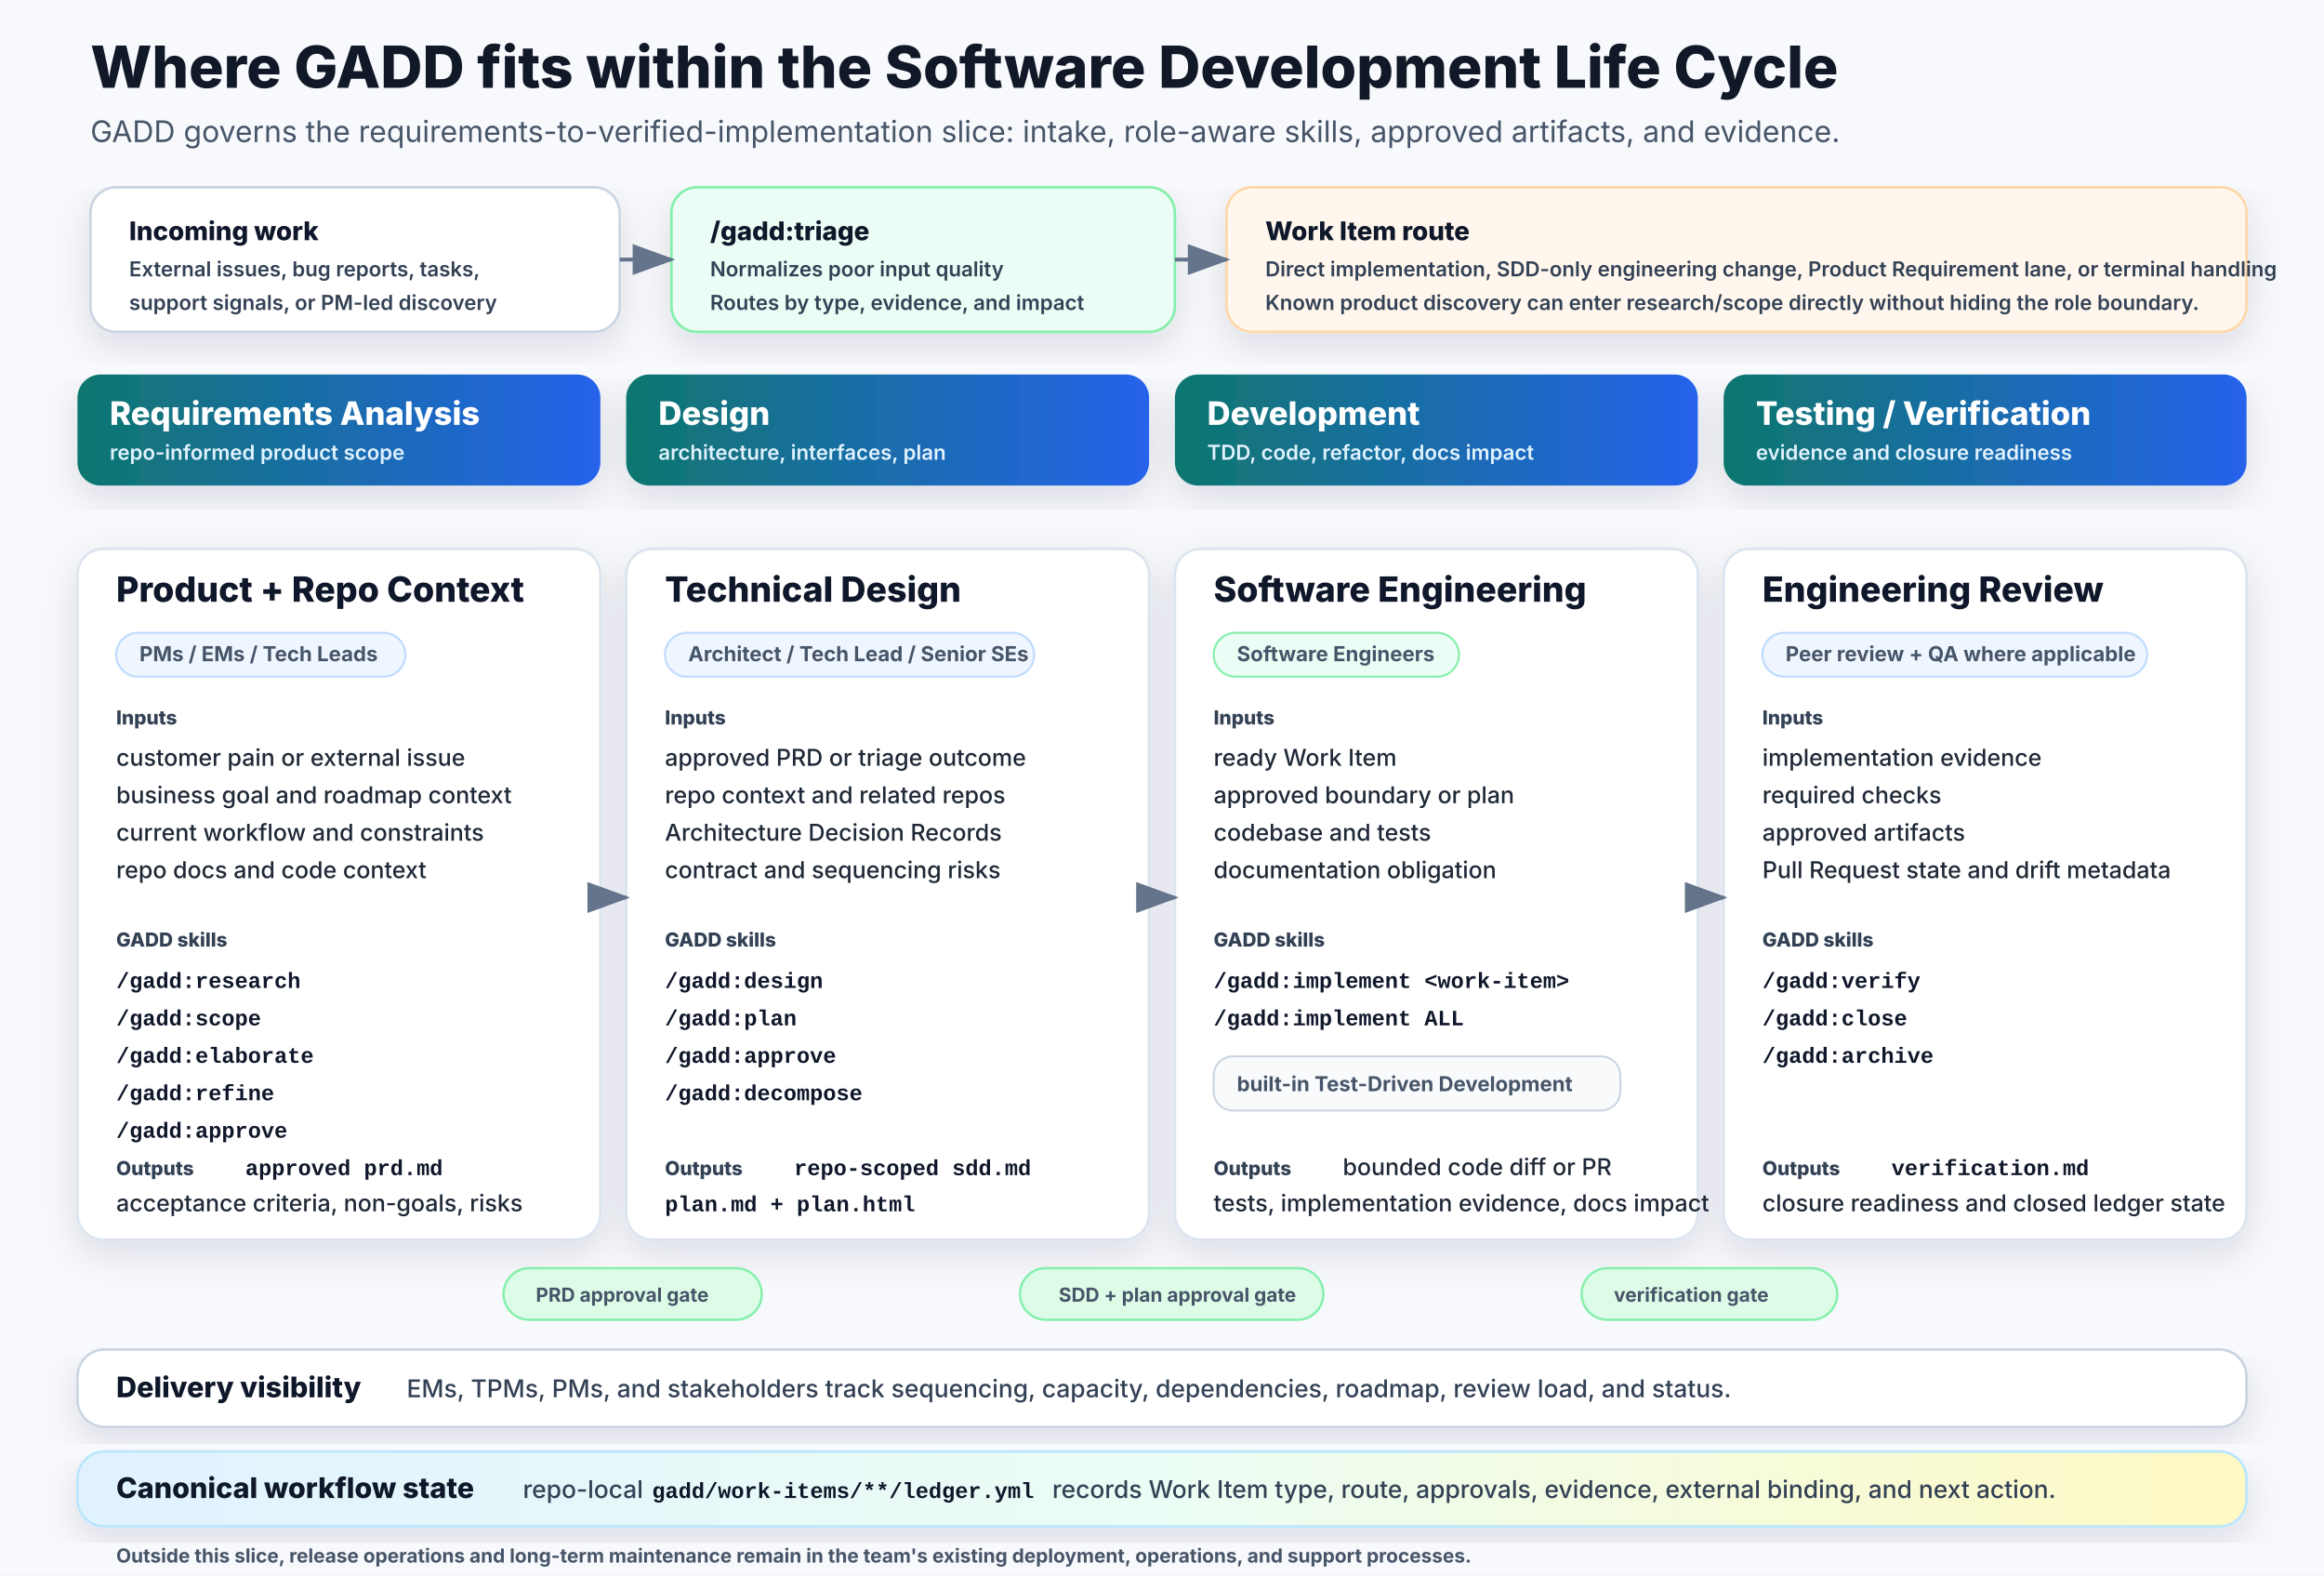
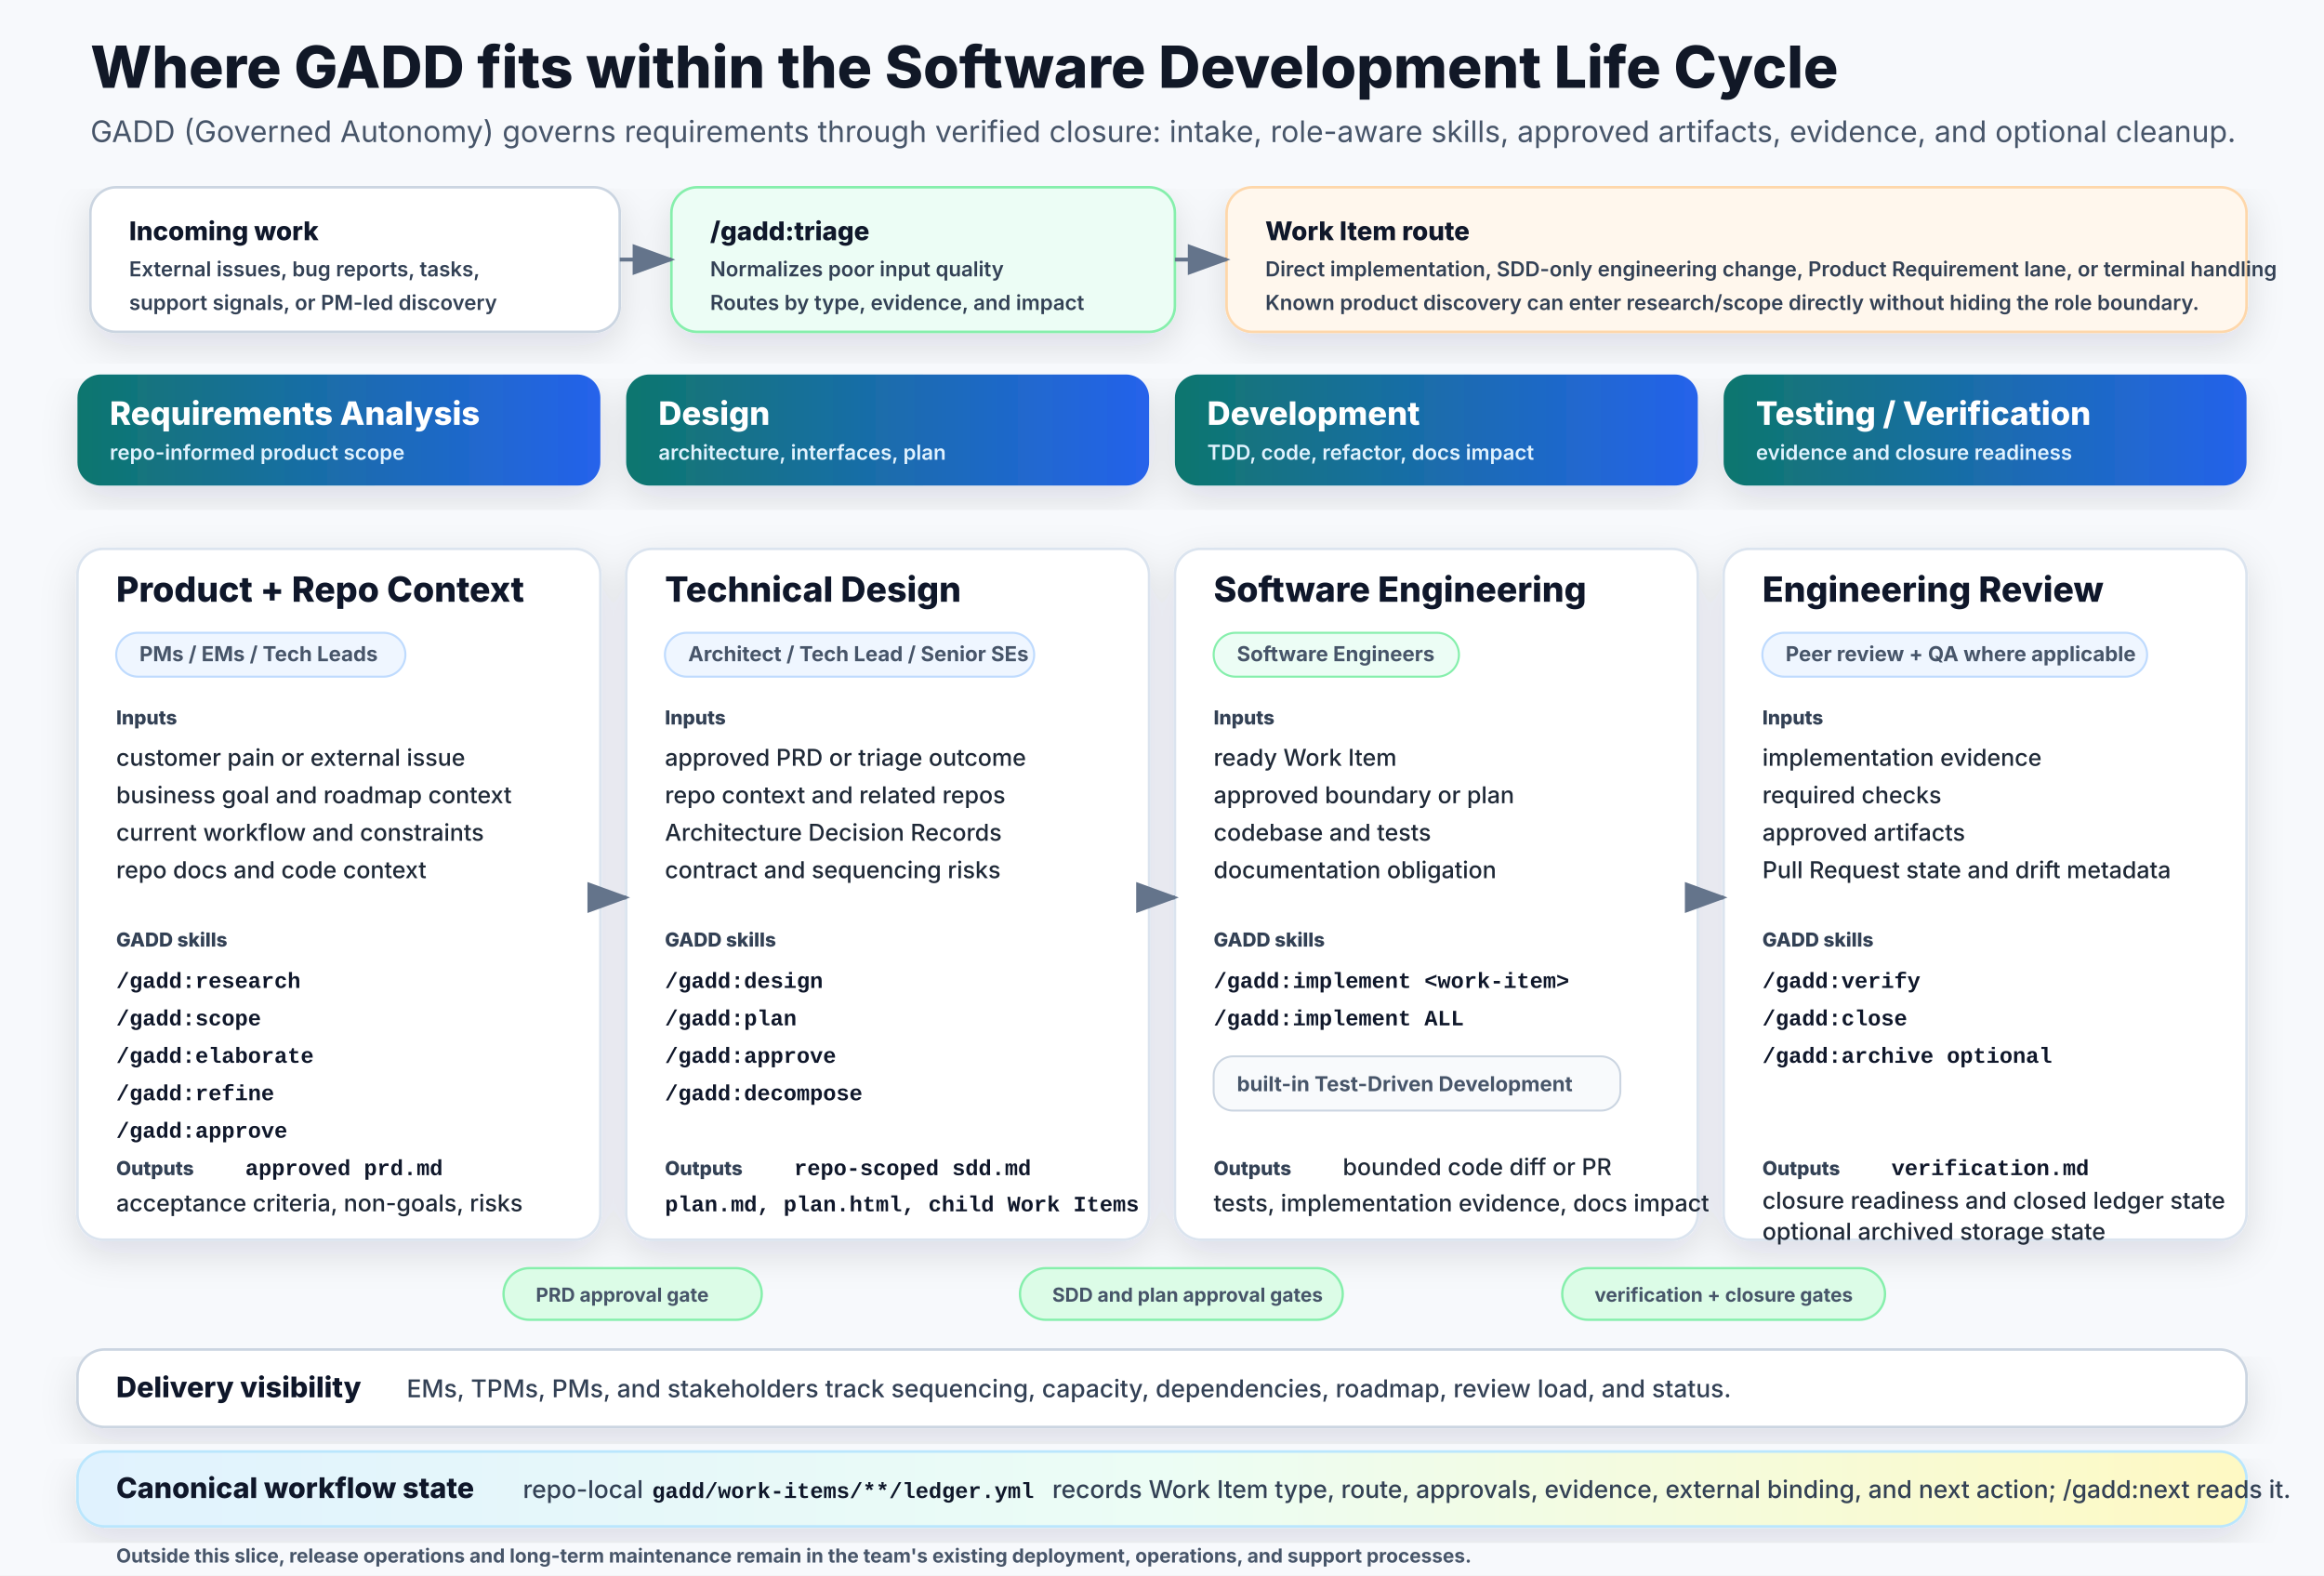
<svg xmlns="http://www.w3.org/2000/svg" width="1800" height="1220" viewBox="0 0 1800 1220" role="img" aria-labelledby="title desc">
  <defs>
    <style>
      .bg { fill: #f7f9fc; }
      .title { font: 800 45px Inter, ui-sans-serif, system-ui, -apple-system, BlinkMacSystemFont, "Segoe UI", sans-serif; fill: #111827; }
      .subtitle { font: 400 23px Inter, ui-sans-serif, system-ui, -apple-system, BlinkMacSystemFont, "Segoe UI", sans-serif; fill: #475569; }
      .stage-title { font: 800 25px Inter, ui-sans-serif, system-ui, -apple-system, BlinkMacSystemFont, "Segoe UI", sans-serif; fill: #ffffff; }
      .stage-subtitle { font: 600 16px Inter, ui-sans-serif, system-ui, -apple-system, BlinkMacSystemFont, "Segoe UI", sans-serif; fill: #e0f2fe; }
      .card-title { font: 800 27px Inter, ui-sans-serif, system-ui, -apple-system, BlinkMacSystemFont, "Segoe UI", sans-serif; fill: #0f172a; }
      .role-pill { font: 700 16px Inter, ui-sans-serif, system-ui, -apple-system, BlinkMacSystemFont, "Segoe UI", sans-serif; fill: #475569; }
      .section { font: 800 15px Inter, ui-sans-serif, system-ui, -apple-system, BlinkMacSystemFont, "Segoe UI", sans-serif; fill: #334155; }
      .body { font: 500 18px Inter, ui-sans-serif, system-ui, -apple-system, BlinkMacSystemFont, "Segoe UI", sans-serif; fill: #1f2937; }
      .small { font: 700 15px Inter, ui-sans-serif, system-ui, -apple-system, BlinkMacSystemFont, "Segoe UI", sans-serif; fill: #475569; }
      .mono { font: 700 17px "SFMono-Regular", Consolas, "Liberation Mono", Menlo, monospace; fill: #0f172a; }
      .mini-title { font: 800 20px Inter, ui-sans-serif, system-ui, -apple-system, BlinkMacSystemFont, "Segoe UI", sans-serif; fill: #0f172a; }
      .mini-body { font: 600 16px Inter, ui-sans-serif, system-ui, -apple-system, BlinkMacSystemFont, "Segoe UI", sans-serif; fill: #334155; }
      .bar-title { font: 800 22px Inter, ui-sans-serif, system-ui, -apple-system, BlinkMacSystemFont, "Segoe UI", sans-serif; fill: #0f172a; }
      .bar-body { font: 500 19px Inter, ui-sans-serif, system-ui, -apple-system, BlinkMacSystemFont, "Segoe UI", sans-serif; fill: #334155; }
      .card { fill: #ffffff; stroke: #dbe4ef; stroke-width: 2; }
      .pill-blue { fill: #eff6ff; stroke: #bfdbfe; stroke-width: 1.6; }
      .pill-green { fill: #ecfdf5; stroke: #86efac; stroke-width: 1.6; }
      .mini { fill: #ffffff; stroke: #cbd5e1; stroke-width: 2; }
      .triage-mini { fill: #ecfdf5; stroke: #86efac; stroke-width: 2; }
      .route-mini { fill: #fff7ed; stroke: #fed7aa; stroke-width: 2; }
      .gate { fill: #dcfce7; stroke: #86efac; stroke-width: 1.8; }
      .arrow { fill: none; stroke: #64748b; stroke-width: 3; marker-end: url(#arrowhead); }
      .soft-arrow { fill: none; stroke: #94a3b8; stroke-width: 2.2; marker-end: url(#arrowhead-soft); }
    </style>
    <marker id="arrowhead" markerWidth="11" markerHeight="8" refX="10" refY="4" orient="auto">
      <path d="M0,0 L11,4 L0,8 Z" fill="#64748b" />
    </marker>
    <marker id="arrowhead-soft" markerWidth="11" markerHeight="8" refX="10" refY="4" orient="auto">
      <path d="M0,0 L11,4 L0,8 Z" fill="#94a3b8" />
    </marker>
    <linearGradient id="stageGrad" x1="0" y1="0" x2="1" y2="0">
      <stop offset="0%" stop-color="#0f766e" />
      <stop offset="100%" stop-color="#2563eb" />
    </linearGradient>
    <linearGradient id="ledgerGrad" x1="0" y1="0" x2="1" y2="0">
      <stop offset="0%" stop-color="#e0f2fe" />
      <stop offset="50%" stop-color="#ecfdf5" />
      <stop offset="100%" stop-color="#fef9c3" />
    </linearGradient>
    <filter id="shadow" x="-8%" y="-8%" width="116%" height="130%">
      <feDropShadow dx="0" dy="10" stdDeviation="14" flood-color="#0f172a" flood-opacity="0.12" />
    </filter>
  </defs>
  <rect class="bg" width="1800" height="1220" />
  <text x="70" y="68" class="title">Where GADD fits within the Software Development Life Cycle</text>
-   <text x="70" y="110" class="subtitle">GADD governs the requirements-to-verified-implementation slice: intake, role-aware skills, approved artifacts, and evidence.</text>
+   <text x="70" y="110" class="subtitle">GADD (Governed Autonomy) governs requirements through verified closure: intake, role-aware skills, approved artifacts, evidence, and optional cleanup.</text>
  <g filter="url(#shadow)">
    <rect x="70" y="145" width="410" height="112" rx="20" class="mini" />
    <rect x="520" y="145" width="390" height="112" rx="20" class="triage-mini" />
    <rect x="950" y="145" width="790" height="112" rx="20" class="route-mini" />
  </g>
  <text x="100" y="186" class="mini-title">Incoming work</text>
  <text x="100" y="214" class="mini-body">External issues, bug reports, tasks,</text>
  <text x="100" y="240" class="mini-body">support signals, or PM-led discovery</text>
  <text x="550" y="186" class="mini-title">/gadd:triage</text>
  <text x="550" y="214" class="mini-body">Normalizes poor input quality</text>
  <text x="550" y="240" class="mini-body">Routes by type, evidence, and impact</text>
  <text x="980" y="186" class="mini-title">Work Item route</text>
  <text x="980" y="214" class="mini-body">Direct implementation, SDD-only engineering change, Product Requirement lane, or terminal handling</text>
  <text x="980" y="240" class="mini-body">Known product discovery can enter research/scope directly without hiding the role boundary.</text>
  <path d="M480 201 H520" class="arrow" />
  <path d="M910 201 H950" class="arrow" />
  <g filter="url(#shadow)">
    <rect x="60" y="290" width="405" height="86" rx="18" fill="url(#stageGrad)" />
    <rect x="485" y="290" width="405" height="86" rx="18" fill="url(#stageGrad)" />
    <rect x="910" y="290" width="405" height="86" rx="18" fill="url(#stageGrad)" />
    <rect x="1335" y="290" width="405" height="86" rx="18" fill="url(#stageGrad)" />
  </g>
  <text x="85" y="329" class="stage-title">Requirements Analysis</text>
  <text x="85" y="356" class="stage-subtitle">repo-informed product scope</text>
  <text x="510" y="329" class="stage-title">Design</text>
  <text x="510" y="356" class="stage-subtitle">architecture, interfaces, plan</text>
  <text x="935" y="329" class="stage-title">Development</text>
  <text x="935" y="356" class="stage-subtitle">TDD, code, refactor, docs impact</text>
  <text x="1360" y="329" class="stage-title">Testing / Verification</text>
  <text x="1360" y="356" class="stage-subtitle">evidence and closure readiness</text>
  <g filter="url(#shadow)">
    <rect x="60" y="425" width="405" height="535" rx="20" class="card" />
    <rect x="485" y="425" width="405" height="535" rx="20" class="card" />
    <rect x="910" y="425" width="405" height="535" rx="20" class="card" />
    <rect x="1335" y="425" width="405" height="535" rx="20" class="card" />
  </g>
  <text x="90" y="466" class="card-title">Product + Repo Context</text>
  <rect x="90" y="490" width="224" height="34" rx="17" class="pill-blue" />
  <text x="108" y="512" class="role-pill">PMs / EMs / Tech Leads</text>
  <text x="90" y="561" class="section">Inputs</text>
  <text x="90" y="593" class="body">customer pain or external issue</text>
  <text x="90" y="622" class="body">business goal and roadmap context</text>
  <text x="90" y="651" class="body">current workflow and constraints</text>
  <text x="90" y="680" class="body">repo docs and code context</text>
  <text x="90" y="733" class="section">GADD skills</text>
  <text x="90" y="765" class="mono">/gadd:research</text>
  <text x="90" y="794" class="mono">/gadd:scope</text>
  <text x="90" y="823" class="mono">/gadd:elaborate</text>
  <text x="90" y="852" class="mono">/gadd:refine</text>
  <text x="90" y="881" class="mono">/gadd:approve</text>
  <text x="90" y="910" class="section">Outputs</text>
  <text x="190" y="910" class="mono">approved prd.md</text>
  <text x="90" y="938" class="body">acceptance criteria, non-goals, risks</text>
  <text x="515" y="466" class="card-title">Technical Design</text>
  <rect x="515" y="490" width="286" height="34" rx="17" class="pill-blue" />
  <text x="533" y="512" class="role-pill">Architect / Tech Lead / Senior SEs</text>
  <text x="515" y="561" class="section">Inputs</text>
  <text x="515" y="593" class="body">approved PRD or triage outcome</text>
  <text x="515" y="622" class="body">repo context and related repos</text>
  <text x="515" y="651" class="body">Architecture Decision Records</text>
  <text x="515" y="680" class="body">contract and sequencing risks</text>
  <text x="515" y="733" class="section">GADD skills</text>
  <text x="515" y="765" class="mono">/gadd:design</text>
  <text x="515" y="794" class="mono">/gadd:plan</text>
  <text x="515" y="823" class="mono">/gadd:approve</text>
  <text x="515" y="852" class="mono">/gadd:decompose</text>
  <text x="515" y="910" class="section">Outputs</text>
  <text x="615" y="910" class="mono">repo-scoped sdd.md</text>
-   <text x="515" y="938" class="mono">plan.md + plan.html</text>
+   <text x="515" y="938" class="mono">plan.md, plan.html, child Work Items</text>
  <text x="940" y="466" class="card-title">Software Engineering</text>
  <rect x="940" y="490" width="190" height="34" rx="17" class="pill-green" />
  <text x="958" y="512" class="role-pill">Software Engineers</text>
  <text x="940" y="561" class="section">Inputs</text>
  <text x="940" y="593" class="body">ready Work Item</text>
  <text x="940" y="622" class="body">approved boundary or plan</text>
  <text x="940" y="651" class="body">codebase and tests</text>
  <text x="940" y="680" class="body">documentation obligation</text>
  <text x="940" y="733" class="section">GADD skills</text>
  <text x="940" y="765" class="mono">/gadd:implement &lt;work-item&gt;</text>
  <text x="940" y="794" class="mono">/gadd:implement ALL</text>
  <rect x="940" y="818" width="315" height="42" rx="15" fill="#f8fafc" stroke="#cbd5e1" stroke-width="1.5" />
  <text x="958" y="845" class="role-pill">built-in Test-Driven Development</text>
  <text x="940" y="910" class="section">Outputs</text>
  <text x="1040" y="910" class="body">bounded code diff or PR</text>
  <text x="940" y="938" class="body">tests, implementation evidence, docs impact</text>
  <text x="1365" y="466" class="card-title">Engineering Review</text>
  <rect x="1365" y="490" width="298" height="34" rx="17" class="pill-blue" />
  <text x="1383" y="512" class="role-pill">Peer review + QA where applicable</text>
  <text x="1365" y="561" class="section">Inputs</text>
  <text x="1365" y="593" class="body">implementation evidence</text>
  <text x="1365" y="622" class="body">required checks</text>
  <text x="1365" y="651" class="body">approved artifacts</text>
  <text x="1365" y="680" class="body">Pull Request state and drift metadata</text>
  <text x="1365" y="733" class="section">GADD skills</text>
  <text x="1365" y="765" class="mono">/gadd:verify</text>
  <text x="1365" y="794" class="mono">/gadd:close</text>
-   <text x="1365" y="823" class="mono">/gadd:archive</text>
+   <text x="1365" y="823" class="mono">/gadd:archive optional</text>
  <text x="1365" y="910" class="section">Outputs</text>
  <text x="1465" y="910" class="mono">verification.md</text>
-   <text x="1365" y="938" class="body">closure readiness and closed ledger state</text>
+   <text x="1365" y="936" class="body">closure readiness and closed ledger state</text>
+   <text x="1365" y="960" class="body">optional archived storage state</text>
  <path d="M465 695 H485" class="arrow" />
  <path d="M890 695 H910" class="arrow" />
  <path d="M1315 695 H1335" class="arrow" />
  <rect x="390" y="982" width="200" height="40" rx="20" class="gate" />
  <text x="415" y="1008" class="small" fill="#065f46">PRD approval gate</text>
-   <rect x="790" y="982" width="235" height="40" rx="20" class="gate" />
-   <text x="820" y="1008" class="small" fill="#065f46">SDD + plan approval gate</text>
-   <rect x="1225" y="982" width="198" height="40" rx="20" class="gate" />
-   <text x="1250" y="1008" class="small" fill="#065f46">verification gate</text>
+   <rect x="790" y="982" width="250" height="40" rx="20" class="gate" />
+   <text x="815" y="1008" class="small" fill="#065f46">SDD and plan approval gates</text>
+   <rect x="1210" y="982" width="250" height="40" rx="20" class="gate" />
+   <text x="1235" y="1008" class="small" fill="#065f46">verification + closure gates</text>
  <g filter="url(#shadow)">
    <rect x="60" y="1045" width="1680" height="60" rx="21" fill="#ffffff" stroke="#cbd5e1" stroke-width="2" />
  </g>
  <text x="90" y="1082" class="bar-title">Delivery visibility</text>
  <text x="315" y="1082" class="bar-body">EMs, TPMs, PMs, and stakeholders track sequencing, capacity, dependencies, roadmap, review load, and status.</text>
  <g filter="url(#shadow)">
    <rect x="60" y="1124" width="1680" height="58" rx="21" fill="url(#ledgerGrad)" stroke="#bae6fd" stroke-width="2" />
  </g>
  <text x="90" y="1160" class="bar-title">Canonical workflow state</text>
  <text x="405" y="1160" class="bar-body">repo-local </text>
  <text x="505" y="1160" class="mono">gadd/work-items/**/ledger.yml</text>
-   <text x="815" y="1160" class="bar-body">records Work Item type, route, approvals, evidence, external binding, and next action.</text>
+   <text x="815" y="1160" class="bar-body">records Work Item type, route, approvals, evidence, external binding, and next action; /gadd:next reads it.</text>
  <text x="90" y="1210" class="small">Outside this slice, release operations and long-term maintenance remain in the team's existing deployment, operations, and support processes.</text>
</svg>
